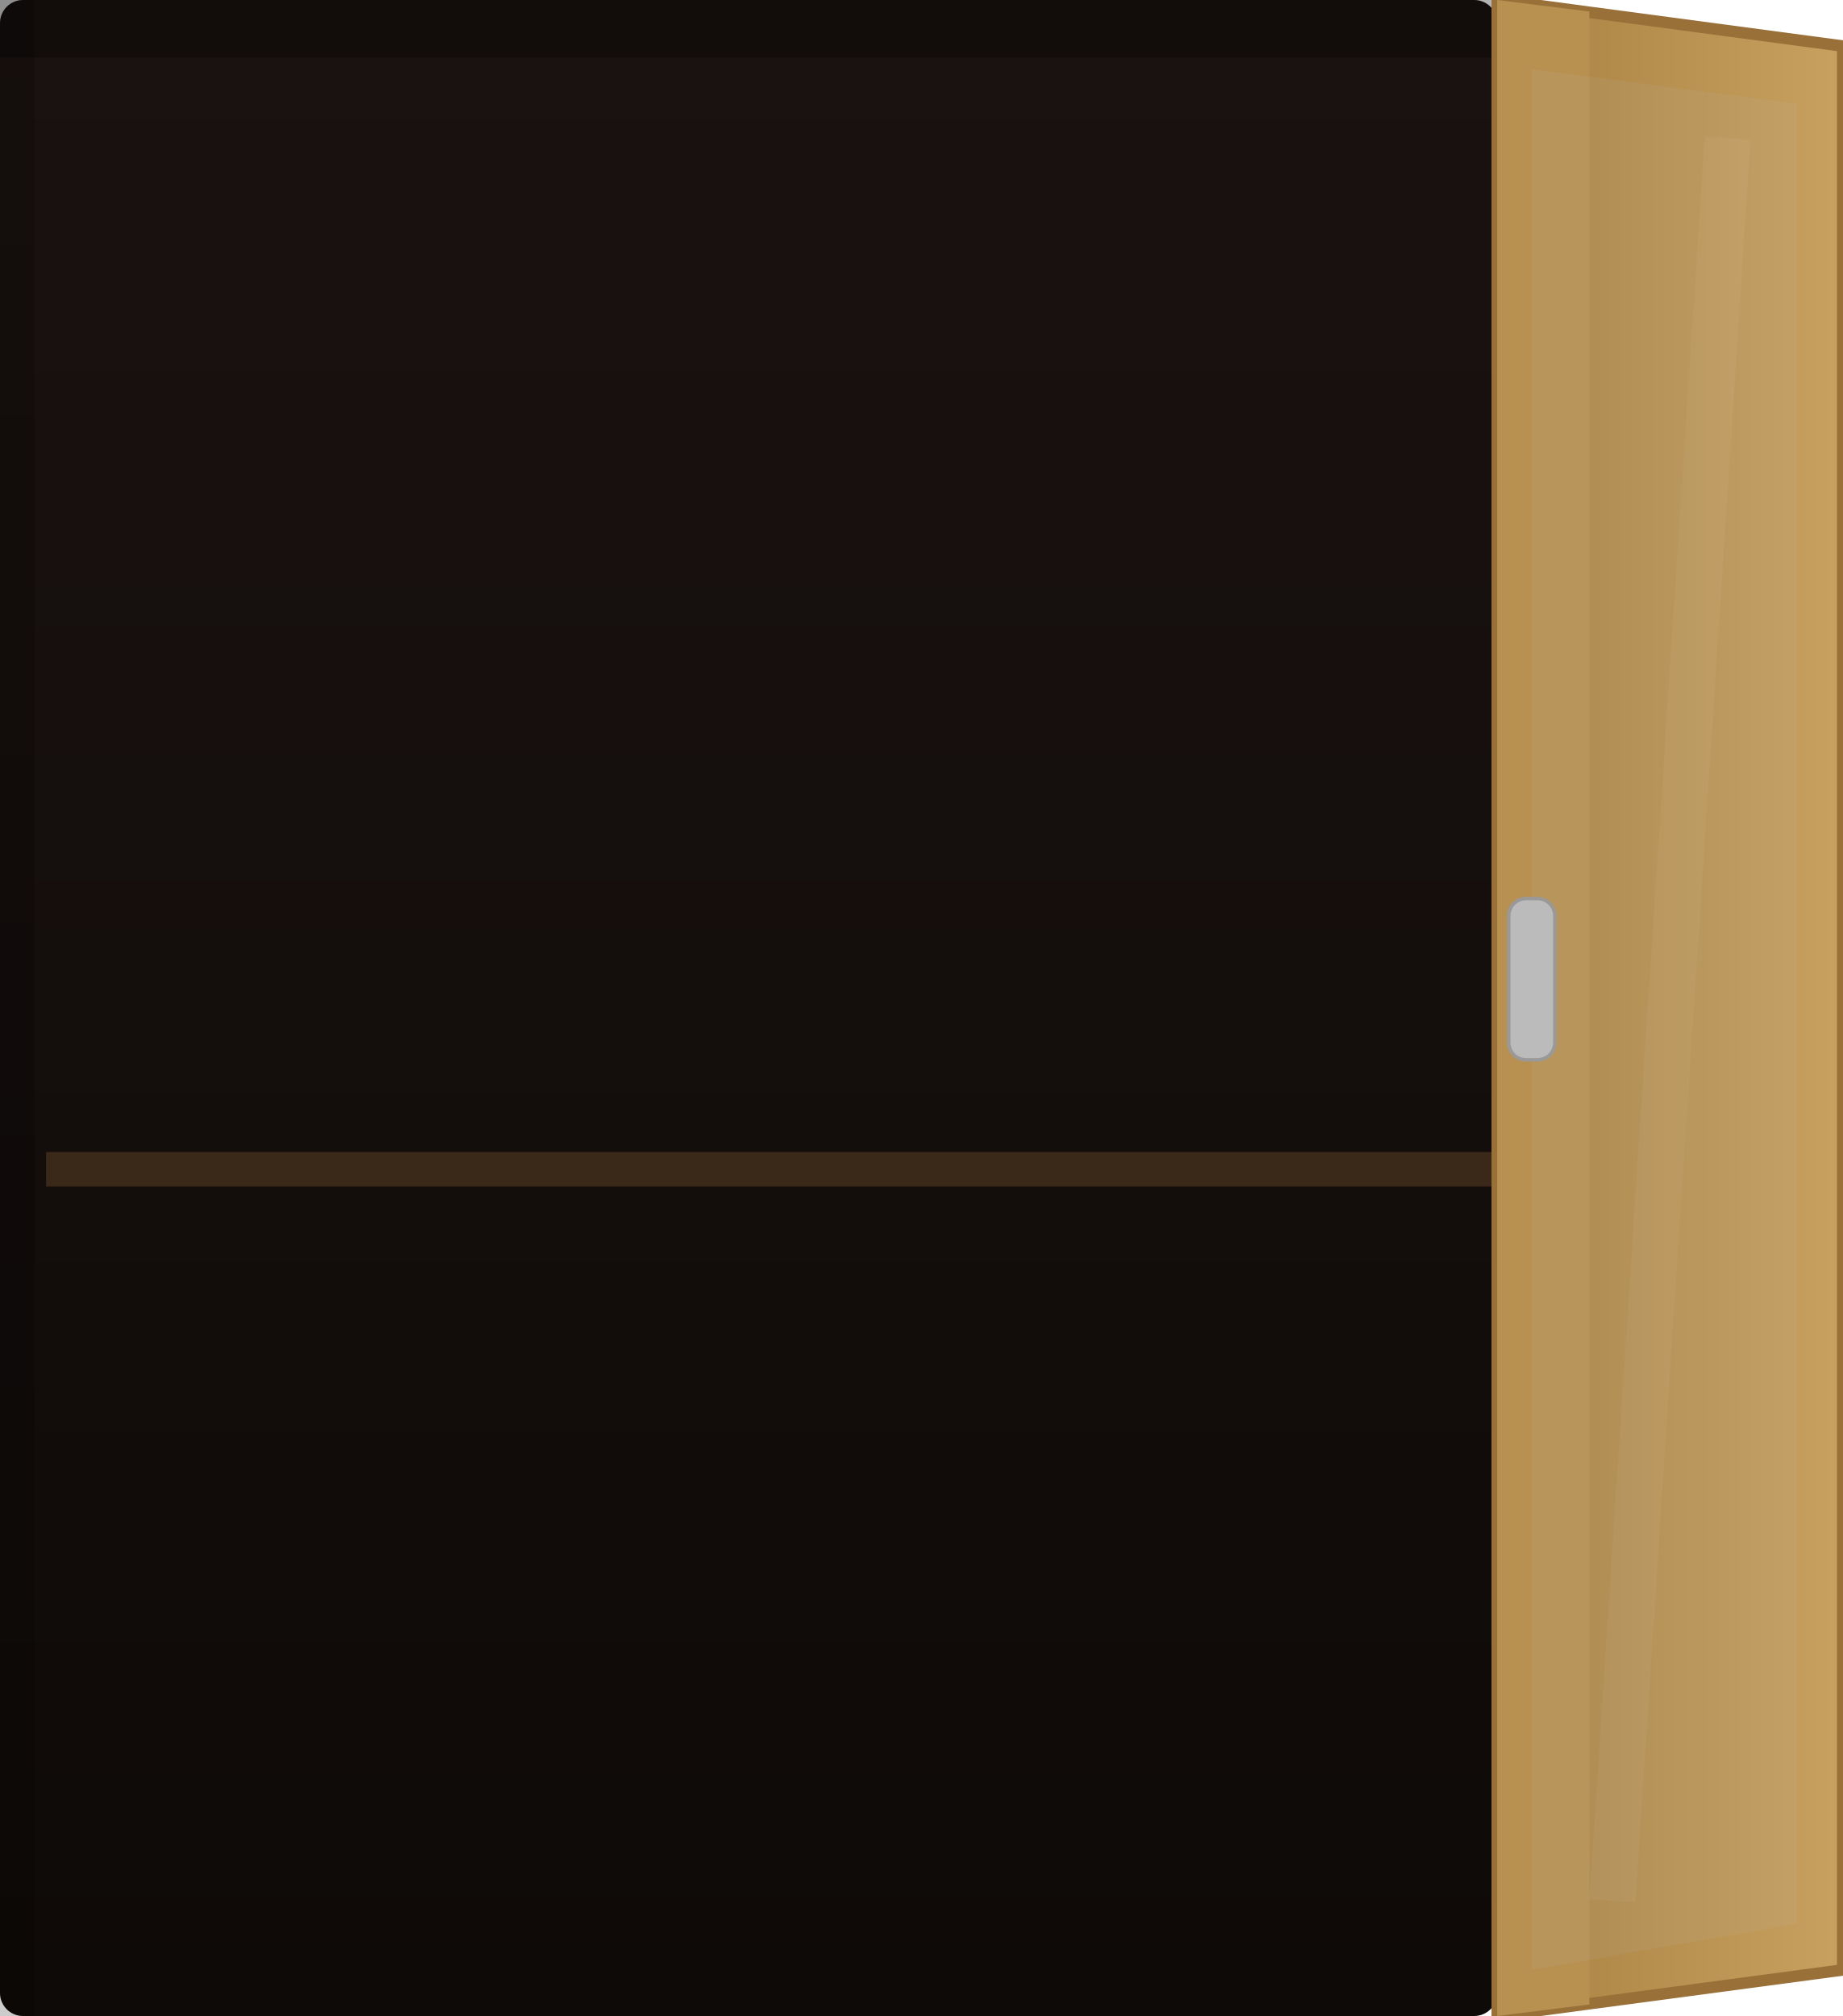
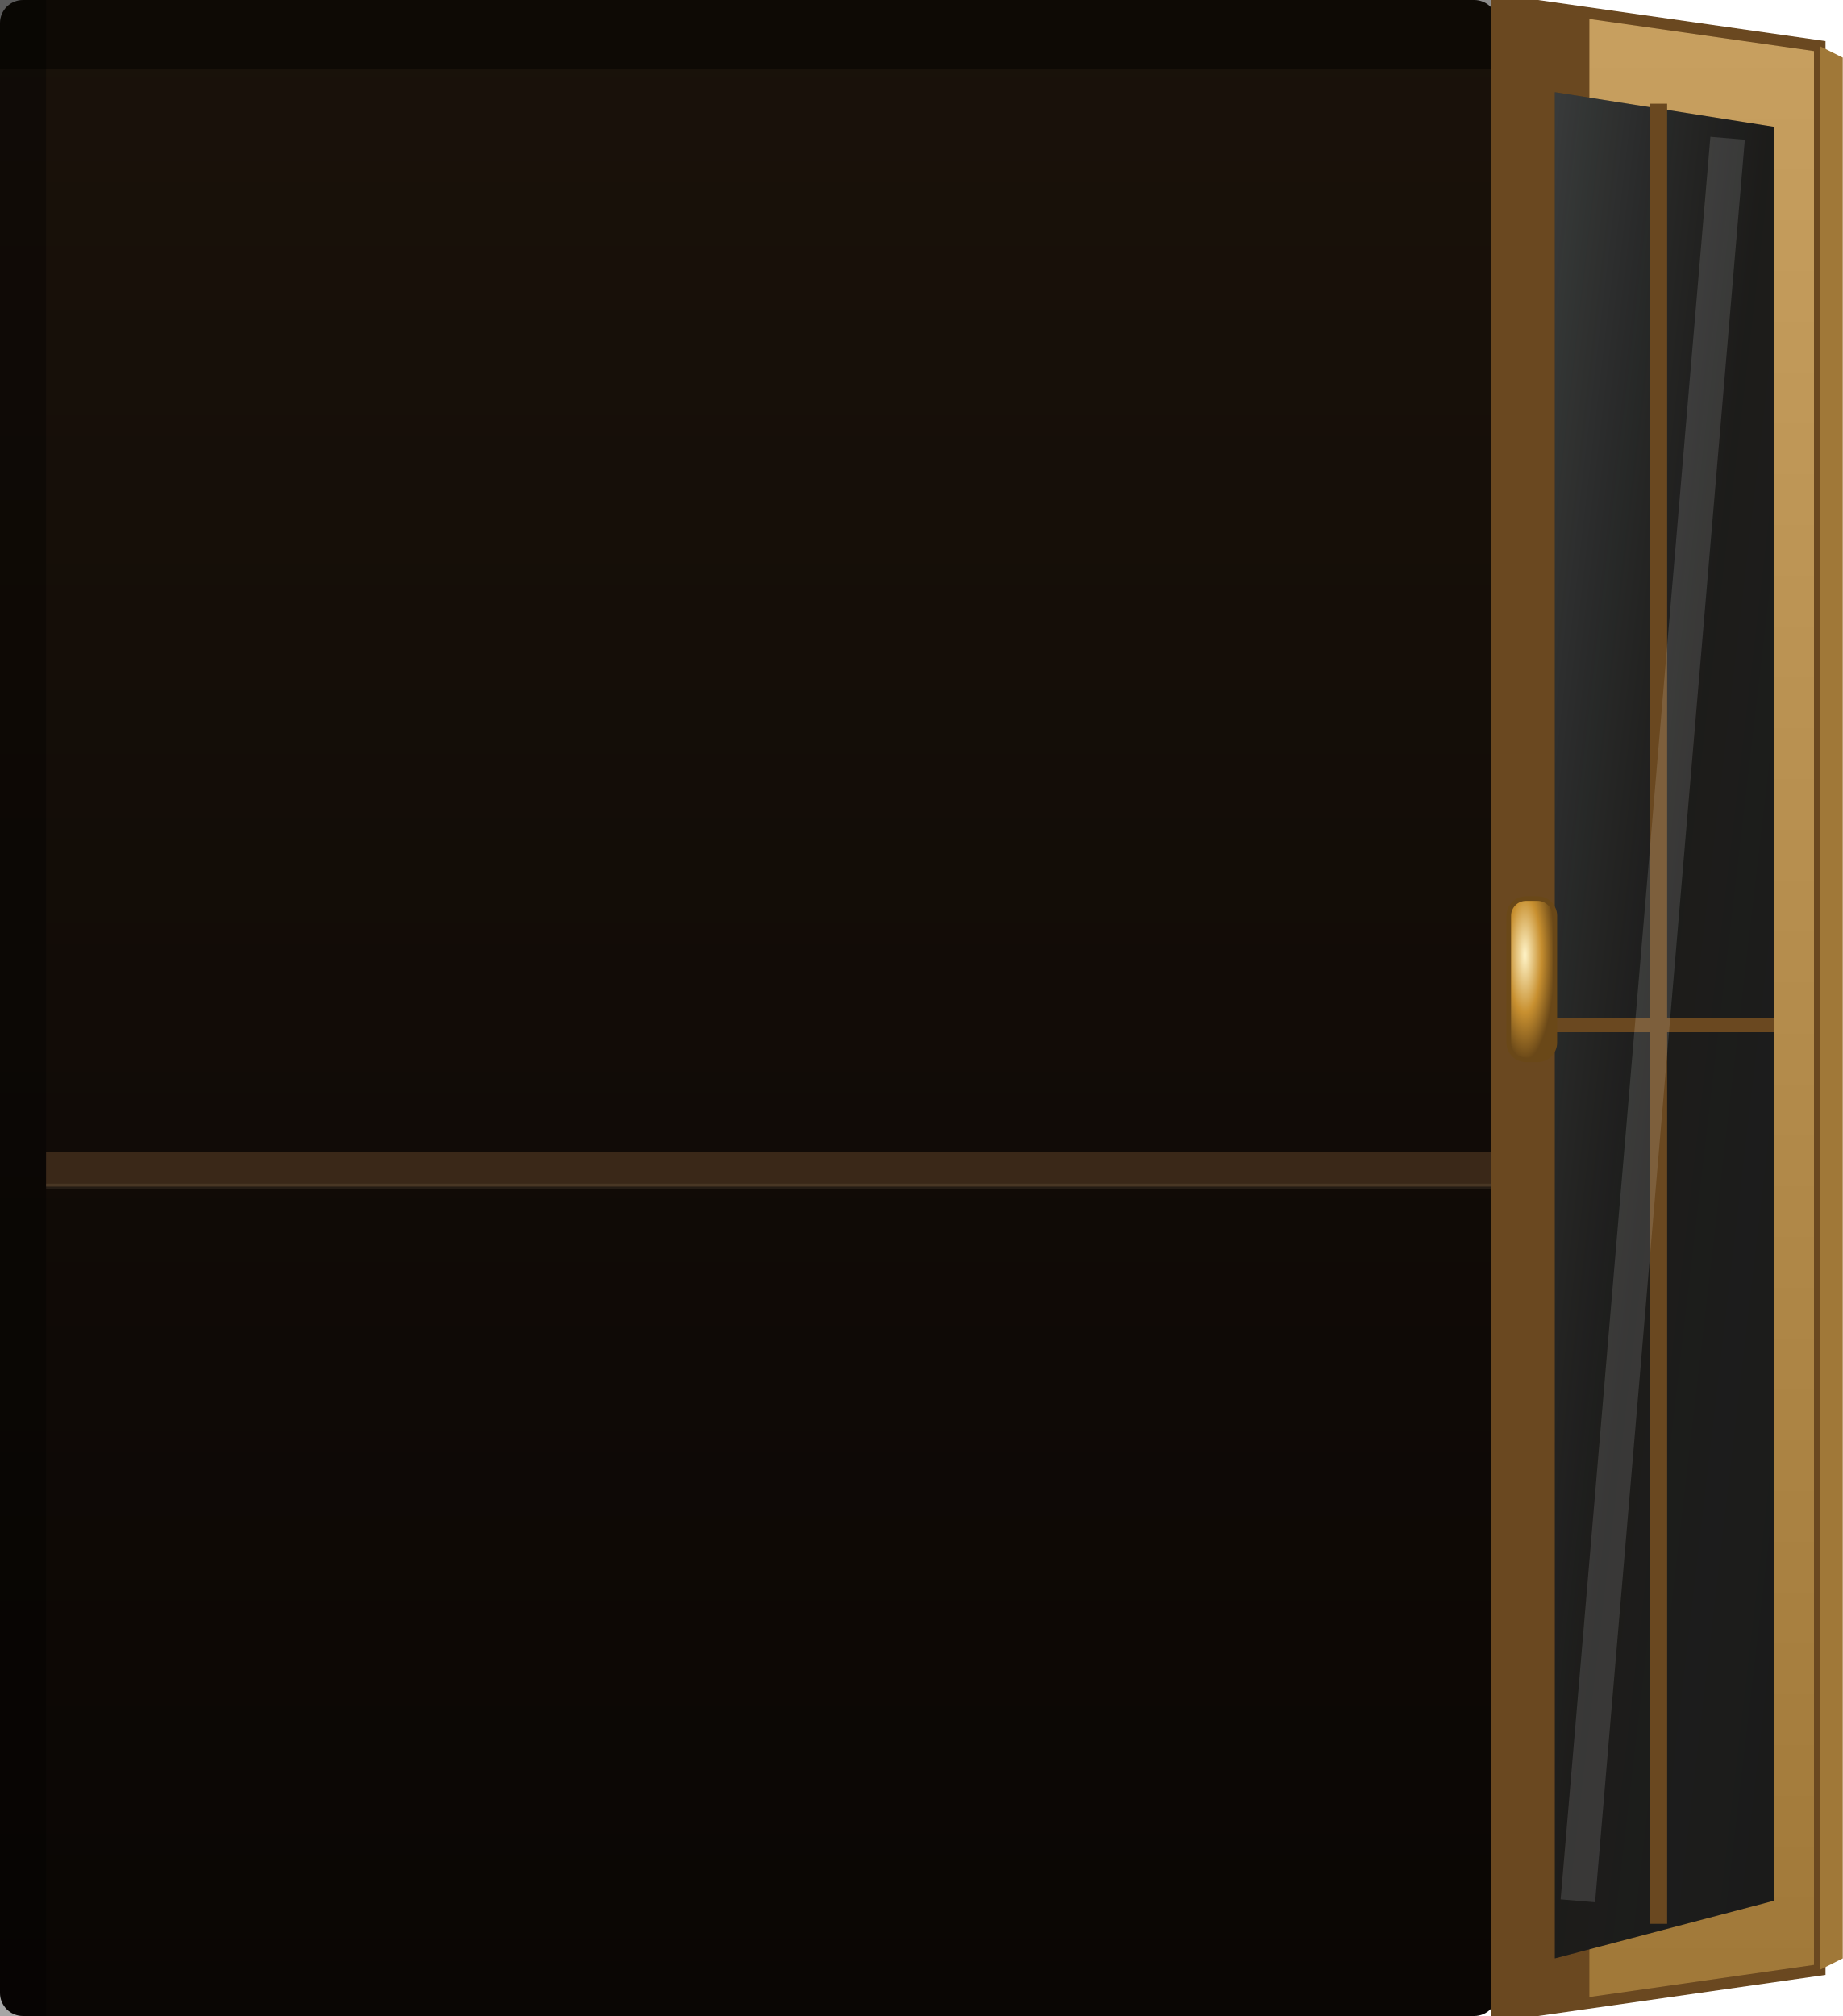
<svg xmlns="http://www.w3.org/2000/svg" width="160" height="175">
  <defs>
    <linearGradient id="uint" x1="0" y1="0" x2="0" y2="1">
-       <stop offset="0%" stop-color="#1a1210" />
-       <stop offset="100%" stop-color="#0e0a08" />
+       <stop offset="0%" stop-color="#1a120a" />
+       <stop offset="100%" stop-color="#0a0604" />
    </linearGradient>
-     <linearGradient id="udoor" x1="0" y1="0" x2="1" y2="0">
-       <stop offset="0%" stop-color="#a88040" />
-       <stop offset="100%" stop-color="#c8a060" />
+     <linearGradient id="udoor" x1="0" y1="0" x2="0" y2="1">
+       <stop offset="0%" stop-color="#c8a060" />
+       <stop offset="100%" stop-color="#a07838" />
    </linearGradient>
+     <linearGradient id="uglass" x1="0" y1="0" x2="1" y2="1">
+       <stop offset="0%" stop-color="rgba(200,220,230,0.2)" />
+       <stop offset="50%" stop-color="rgba(140,160,180,0.06)" />
+       <stop offset="100%" stop-color="rgba(60,80,100,0.12)" />
+     </linearGradient>
+     <radialGradient id="ubrass" cx="35%" cy="35%" r="65%">
+       <stop offset="0%" stop-color="#fff4c8" />
+       <stop offset="55%" stop-color="#c89030" />
+       <stop offset="100%" stop-color="#6a4818" />
+     </radialGradient>
  </defs>
  <rect x="0" y="0" width="130" height="175" fill="url(#uint)" rx="2" />
-   <rect x="0" y="0" width="130" height="5" fill="rgba(0,0,0,0.3)" />
-   <rect x="0" y="0" width="3" height="175" fill="rgba(0,0,0,0.2)" />
+   <rect x="0" y="0" width="130" height="6" fill="rgba(0,0,0,0.45)" />
+   <rect x="0" y="0" width="4" height="175" fill="rgba(0,0,0,0.35)" />
  <rect x="4" y="100" width="126" height="3" fill="#3a2818" />
-   <polygon points="130,0 160,4 160,171 130,175" fill="url(#udoor)" stroke="#987038" stroke-width="1" />
-   <polygon points="130,0 138,1 138,174 130,175" fill="#b89050" />
-   <polygon points="133,6 156,9 156,167 133,171" fill="rgba(180,210,220,0.08)" />
-   <line x1="140" y1="165" x2="150" y2="12" stroke="rgba(255,255,255,0.04)" stroke-width="4" />
-   <rect x="131" y="78" width="4" height="14" rx="1.5" fill="#bbb" stroke="#999" stroke-width="0.3" />
+   <line x1="4" y1="103" x2="130" y2="103" stroke="rgba(255,230,180,0.08)" stroke-width="0.5" />
+   <polygon points="130,0 158,4 158,171 130,175" fill="url(#udoor)" stroke="#6a4820" stroke-width="1" />
+   <polygon points="130,0 138,1 138,174 130,175" fill="#6a4820" />
+   <polygon points="158,4 160,5 160,170 158,171" fill="#a07838" />
+   <polygon points="135,8 154,11 154,165 135,170" fill="#151310" />
+   <polygon points="135,8 154,11 154,165 135,170" fill="url(#uglass)" />
+   <line x1="144" y1="9" x2="144" y2="167" stroke="#6a4820" stroke-width="1.5" />
+   <line x1="135" y1="89" x2="154" y2="89" stroke="#6a4820" stroke-width="1.2" />
+   <path d="M137 165 L150 12" stroke="rgba(255,255,255,0.18)" stroke-width="3" fill="none" opacity="0.7" />
+   <rect x="131" y="78" width="4" height="14" rx="1.5" fill="url(#ubrass)" stroke="#6a4818" stroke-width="0.4" />
</svg>
